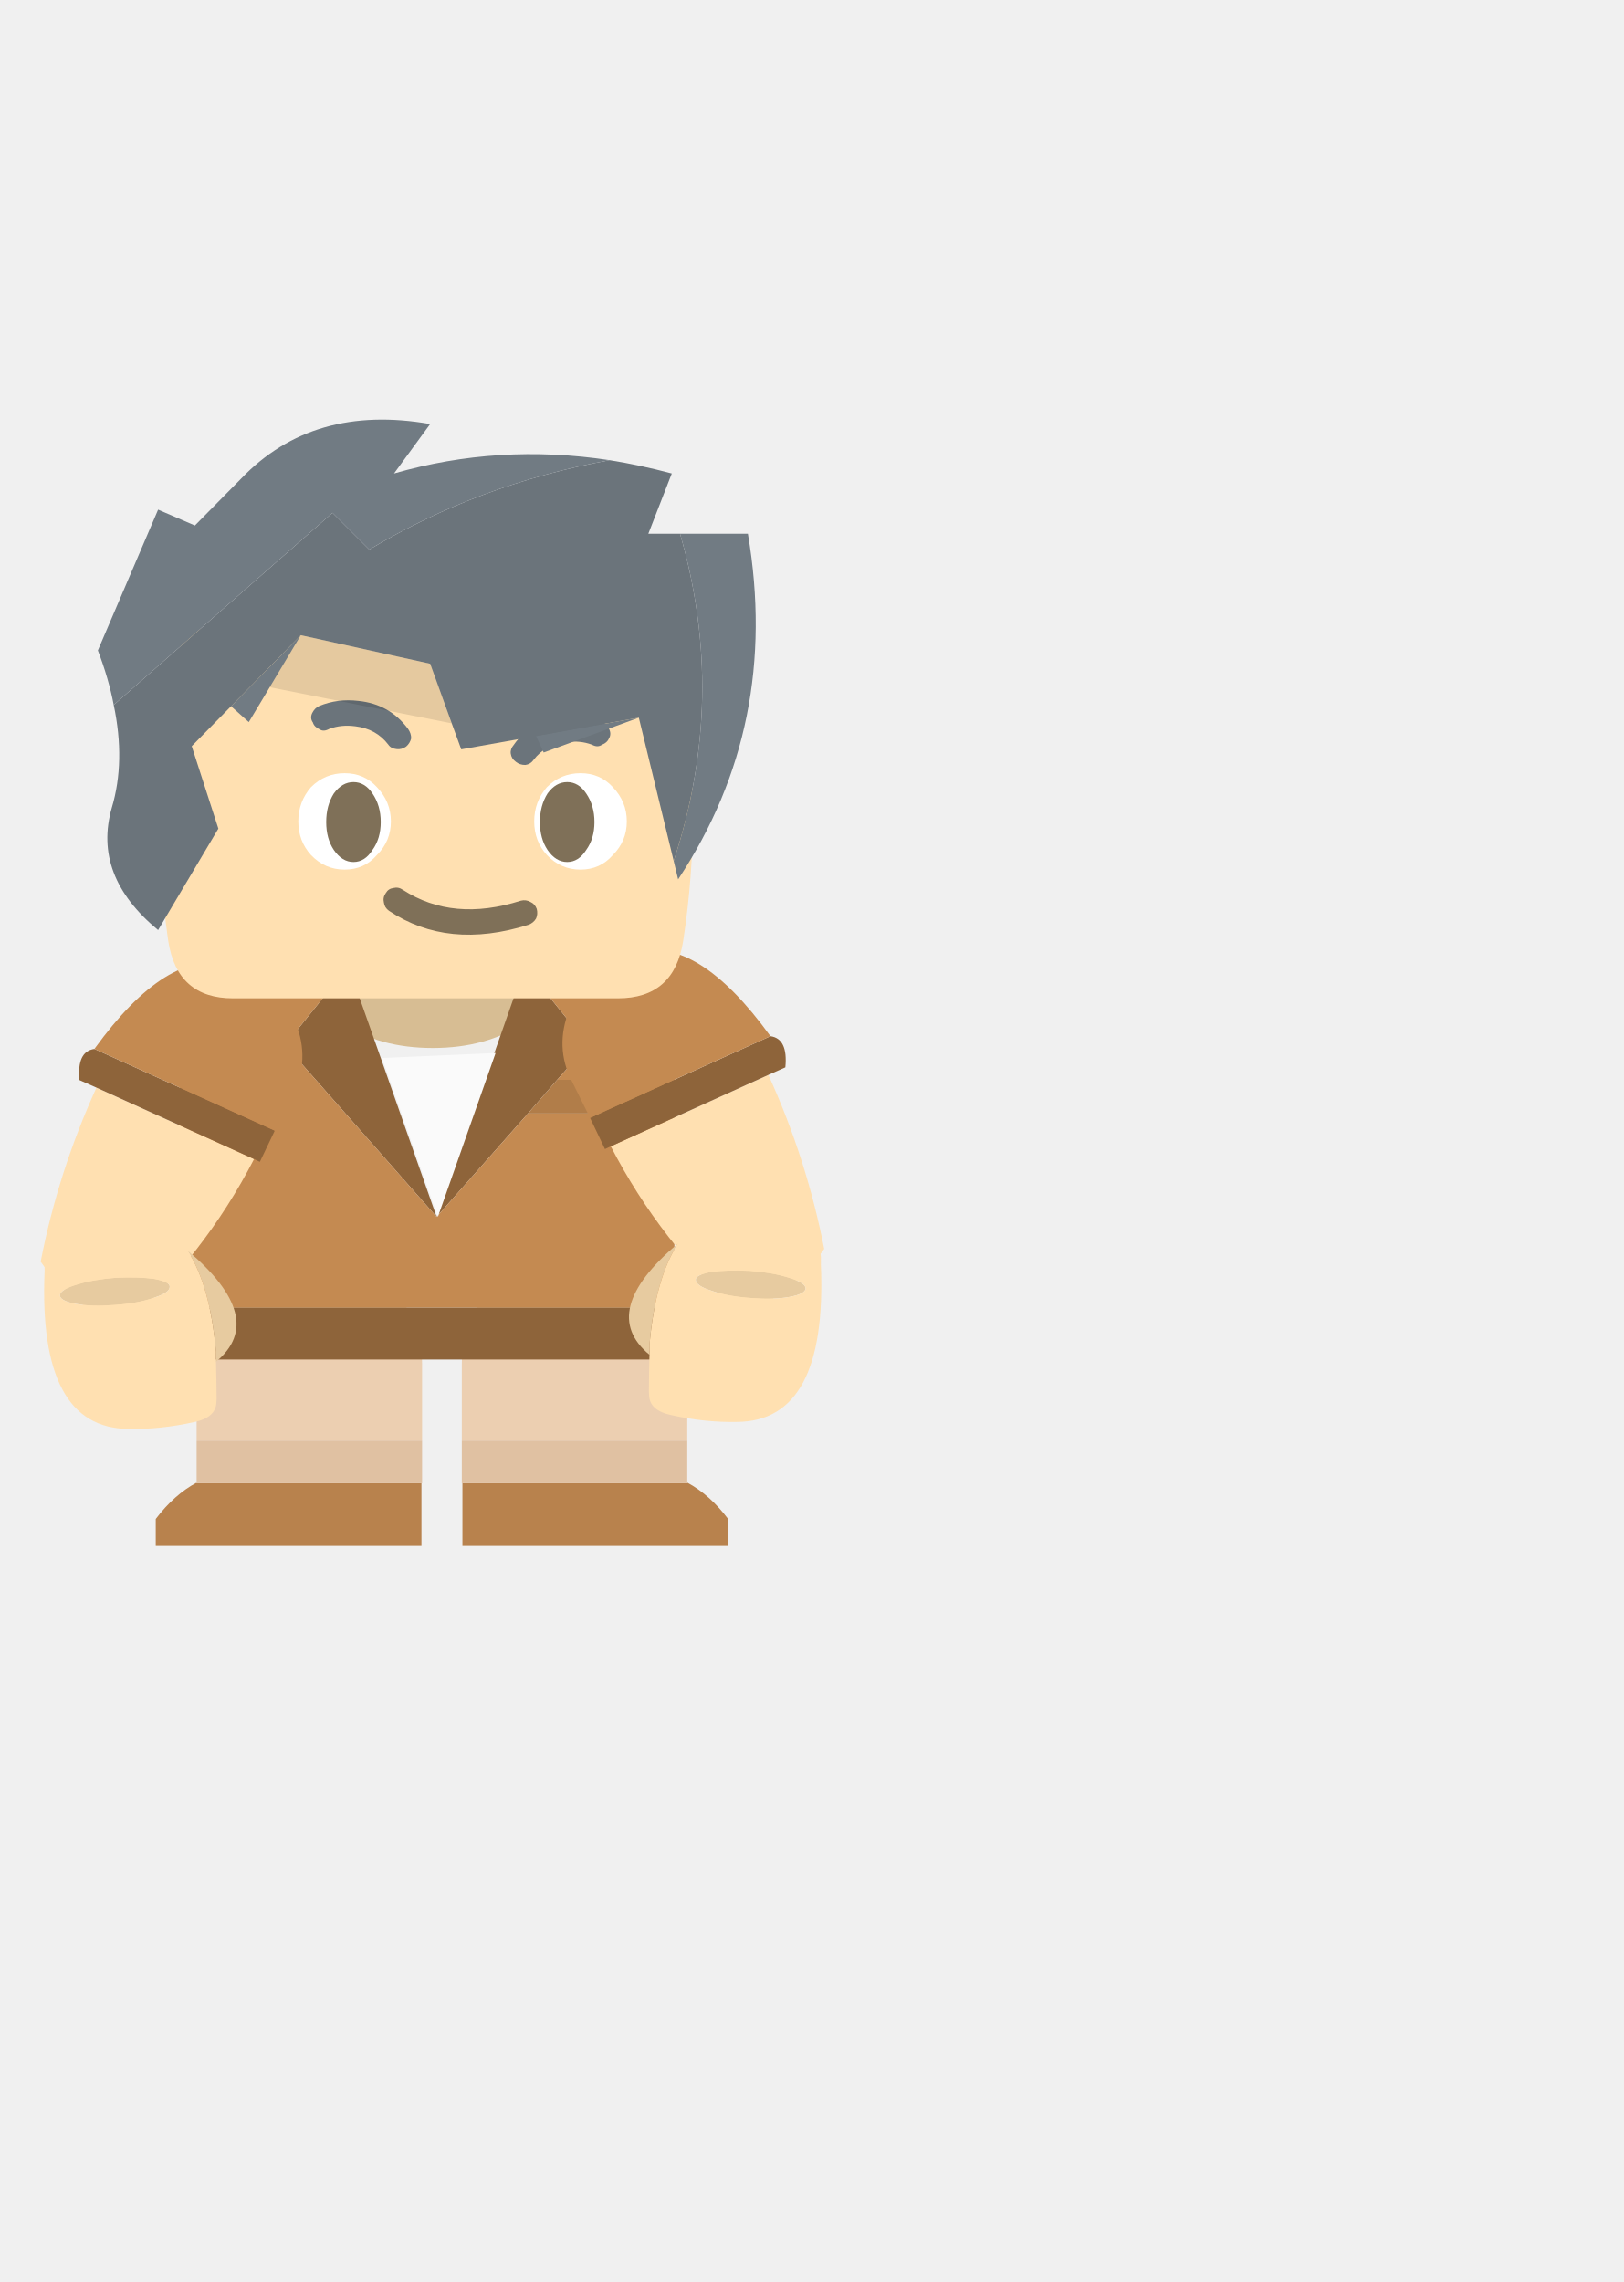
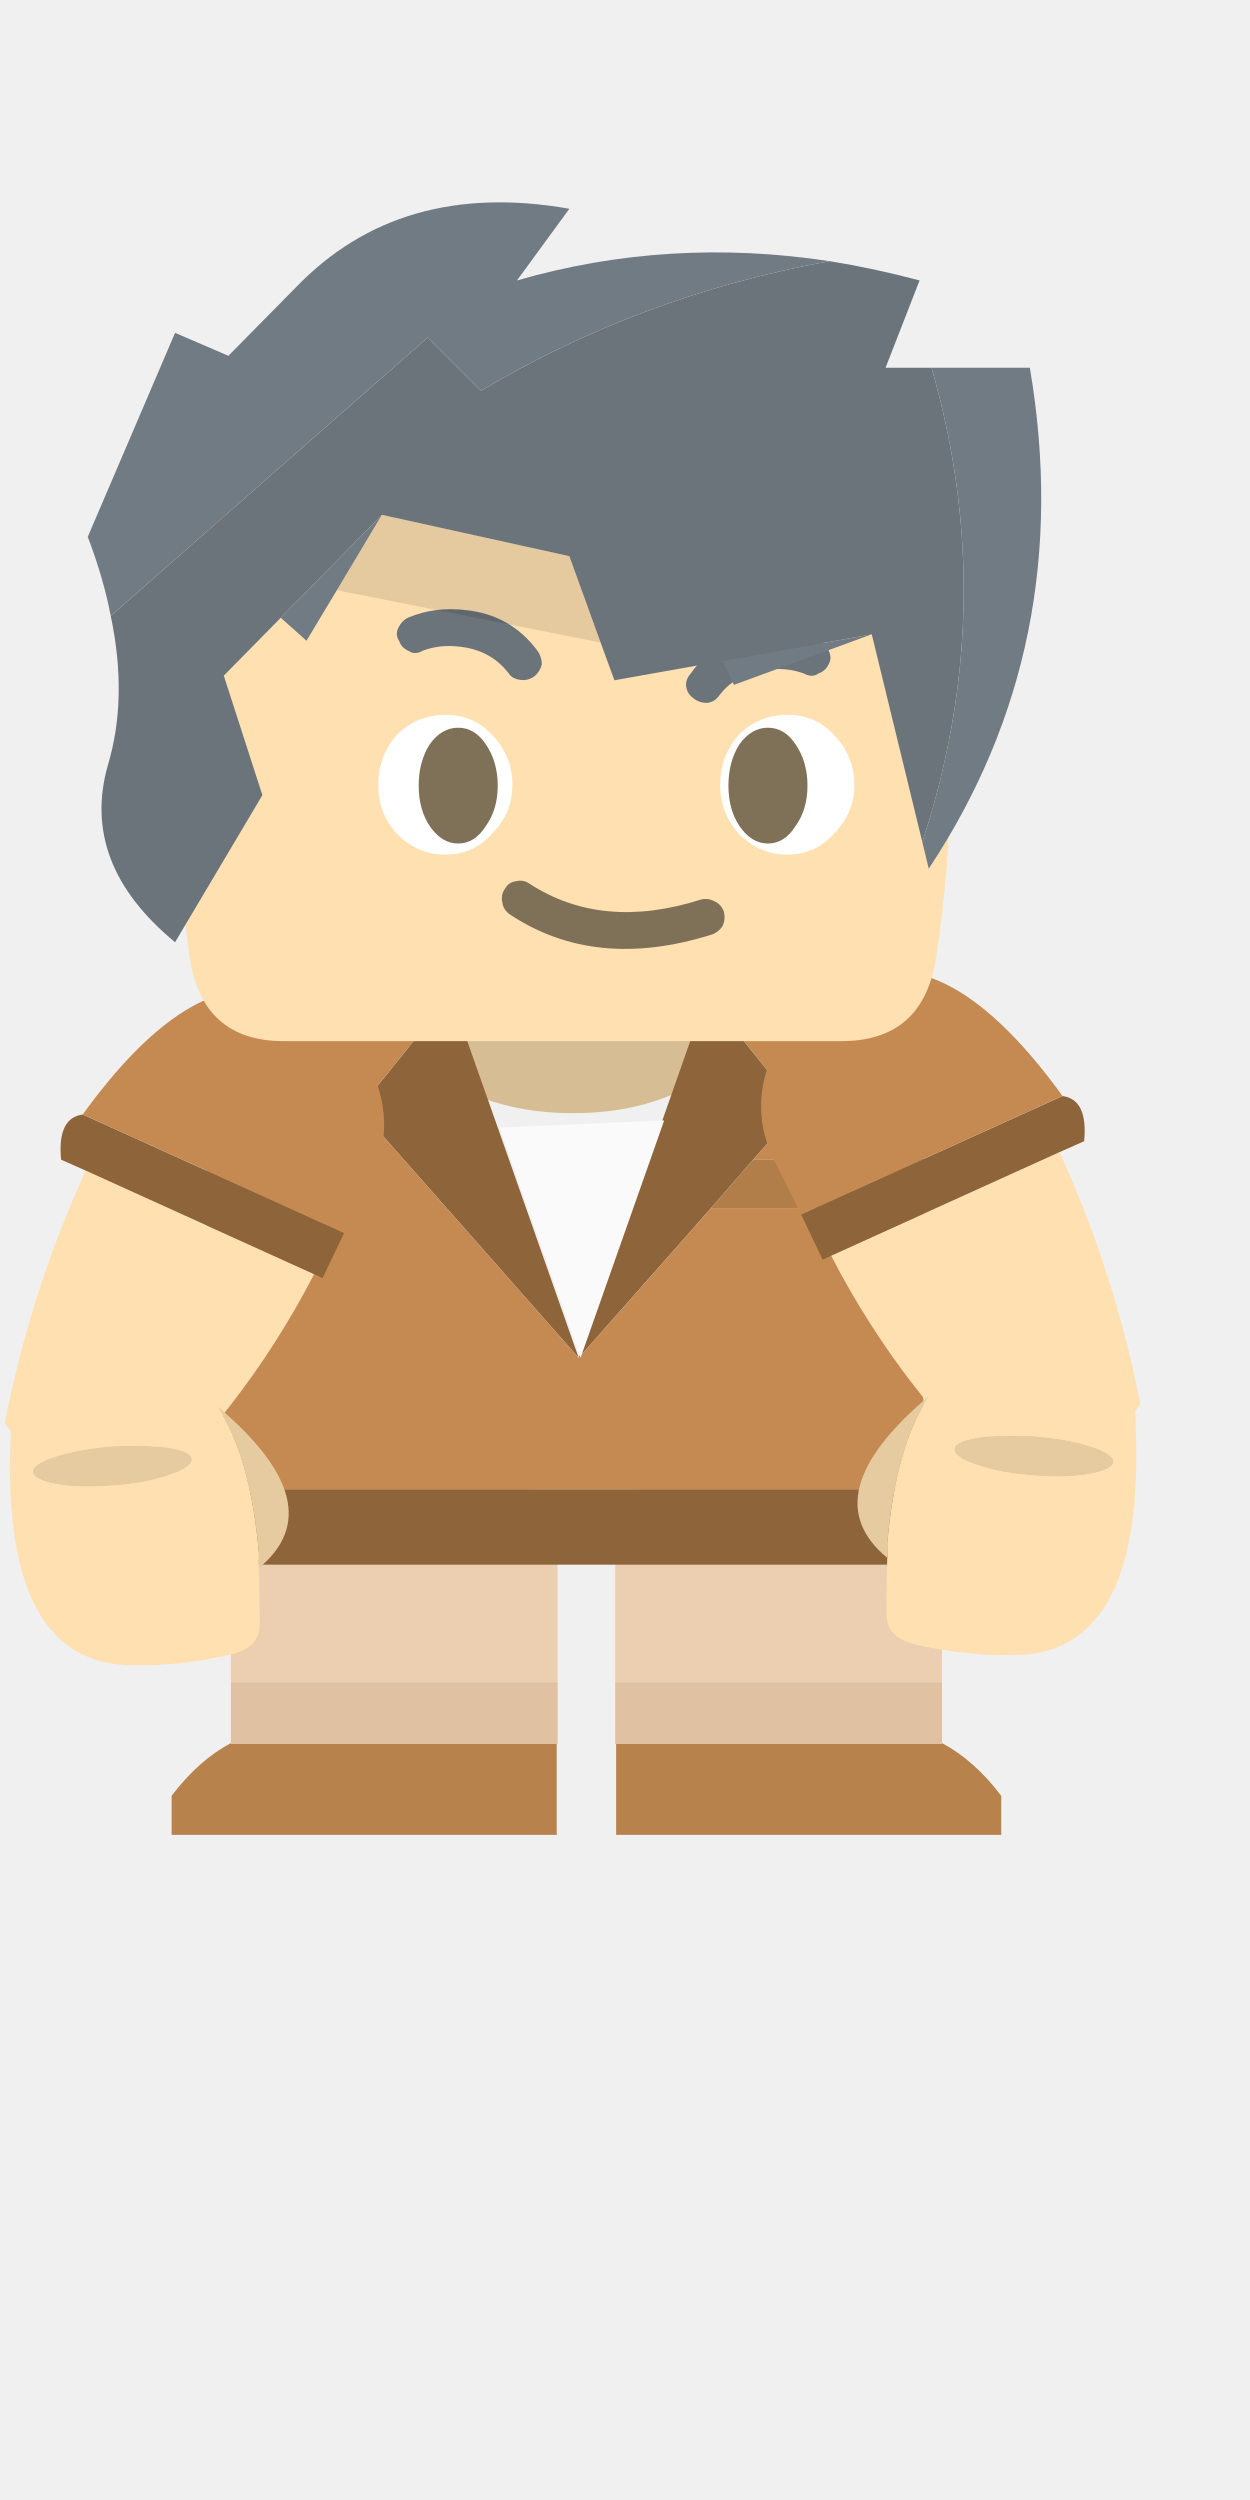
- <svg xmlns="http://www.w3.org/2000/svg" viewBox="6.481 13.9 128 128" width="68.239" height="95.926">
-   <g id="legLeft_FL" transform="matrix(1, 0, 0, 1, 30.75, 93.85)" style="visibility: hidden;">
+ <svg xmlns="http://www.w3.org/2000/svg" viewBox="0 0 68 100" width="64px" height="128px" preserveAspectRatio="xMinYMin">
+   <g id="legLeft_FL" transform="matrix(1, 0, 0, 1, 21.32669, 83.83773)" style="visibility: hidden;">
    <path fill="#B8824D" stroke="none" d="M 8.964 15.976 L 8.964 11.03 L -8.763 11.03 L -8.763 10.981 C -9.938 11.607 -11.012 12.563 -11.986 13.849 L -11.986 15.976 L 8.964 15.976 Z">
      </path>
    <path fill="#2A7DB4" stroke="none" d="M 8.964 11.03 L 9.014 11.03 L 9.014 7.667 L -8.763 7.667 L -8.763 10.981 L -8.763 11.03 L 8.964 11.03 Z">
      </path>
    <path stroke="none" d="M 6.446 -4.501 C 4.7 -6.183 2.602 -7.024 0.151 -7.024 L 0.101 -7.024 C -2.35 -7.024 -4.432 -6.183 -6.144 -4.501 C -7.89 -2.786 -8.763 -0.725 -8.763 1.682 L -8.763 7.667 L 9.014 7.667 L 9.014 1.682 C 9.014 -0.725 8.158 -2.786 6.446 -4.501 Z" fill="#3498DB">
      </path>
  </g>
-   <g id="g-4" transform="matrix(1, 0, 0, 1, 30.74601, 93.854)">
+   <g id="g-4" transform="matrix(1, 0, 0, 1, 21.32269, 83.84174)">
    <path fill="#B8824D" stroke="none" d="M 8.964 15.976 L 8.964 11.03 L -8.763 11.03 L -8.763 10.981 C -9.938 11.607 -11.012 12.563 -11.986 13.849 L -11.986 15.976 L 8.964 15.976 Z">
      </path>
    <path stroke="none" d="M 8.964 11.03 L 9.014 11.03 L 9.014 7.667 L -8.763 7.667 L -8.763 10.981 L -8.763 11.03 L 8.964 11.03 Z" style="fill: rgb(224, 193, 162);">
      </path>
    <path stroke="none" d="M 6.446 -4.501 C 4.7 -6.183 2.602 -7.024 0.151 -7.024 L 0.101 -7.024 C -2.35 -7.024 -4.432 -6.183 -6.144 -4.501 C -7.89 -2.786 -8.763 -0.725 -8.763 1.682 L -8.763 7.667 L 9.014 7.667 L 9.014 1.682 C 9.014 -0.725 8.158 -2.786 6.446 -4.501 Z" style="fill: rgb(236, 207, 177);">
      </path>
  </g>
-   <g id="legRight_FL" transform="matrix(-1, 0, 0, 1, 51.9, 93.85)" style="visibility: hidden;">
+   <g id="legRight_FL" transform="matrix(-1, 0, 0, 1, 42.47669, 83.83773)" style="visibility: hidden;">
    <path fill="#B8824D" stroke="none" d="M 8.964 15.976 L 8.964 11.03 L -8.763 11.03 L -8.763 10.981 C -9.938 11.607 -11.012 12.563 -11.986 13.849 L -11.986 15.976 L 8.964 15.976 Z">
      </path>
    <path fill="#2A7DB4" stroke="none" d="M 8.964 11.03 L 9.014 11.03 L 9.014 7.667 L -8.763 7.667 L -8.763 10.981 L -8.763 11.03 L 8.964 11.03 Z">
      </path>
    <path fill="#3498DB" stroke="none" d="M 6.446 -4.501 C 4.7 -6.183 2.602 -7.024 0.151 -7.024 L 0.101 -7.024 C -2.35 -7.024 -4.432 -6.183 -6.144 -4.501 C -7.89 -2.786 -8.763 -0.725 -8.763 1.682 L -8.763 7.667 L 9.014 7.667 L 9.014 1.682 C 9.014 -0.725 8.158 -2.786 6.446 -4.501 Z">
      </path>
  </g>
-   <g id="g-5" transform="matrix(-1, 0, 0, 1, 51.90401, 93.854)">
+   <g id="g-5" transform="matrix(-1, 0, 0, 1, 42.4807, 83.84174)">
    <path fill="#B8824D" stroke="none" d="M 8.964 15.976 L 8.964 11.03 L -8.763 11.03 L -8.763 10.981 C -9.938 11.607 -11.012 12.563 -11.986 13.849 L -11.986 15.976 L 8.964 15.976 Z">
      </path>
    <path stroke="none" d="M 8.964 11.03 L 9.014 11.03 L 9.014 7.667 L -8.763 7.667 L -8.763 10.981 L -8.763 11.03 L 8.964 11.03 Z" style="fill: rgb(224, 193, 162);">
      </path>
    <path stroke="none" d="M 6.446 -4.501 C 4.7 -6.183 2.602 -7.024 0.151 -7.024 L 0.101 -7.024 C -2.35 -7.024 -4.432 -6.183 -6.144 -4.501 C -7.89 -2.786 -8.763 -0.725 -8.763 1.682 L -8.763 7.667 L 9.014 7.667 L 9.014 1.682 C 9.014 -0.725 8.158 -2.786 6.446 -4.501 Z" style="fill: rgb(236, 207, 177);">
      </path>
  </g>
-   <g id="body_FL" transform="matrix(1, 0, 0, 1, 41.35, 85.15)" style="visibility: hidden;">
+   <g id="body_FL" transform="matrix(1, 0, 0, 1, 31.92669, 75.13773)" style="visibility: hidden;">
    <g transform="matrix( 1.012985, 0, 0, 1.008133, 0.5,0.5) ">
      <g id="" transform="matrix(1, 0, 0, 1, 0, 0)">
        <path fill="#B8824D" stroke="none" d=" M 19.25 9.4 L 19.25 5.35 -19.25 5.35 -19.25 9.4 19.25 9.4 Z" />
        <path fill="#2ECC71" stroke="none" d=" M 19.25 -21.35 L -19.25 -21.35 -19.25 5.35 19.25 5.35 19.25 -21.35 Z" />
      </g>
    </g>
  </g>
-   <g id="g-1" transform="matrix(1, 0, 0, 1, 39.65519, 85.13)">
+   <g id="g-1" transform="matrix(1, 0, 0, 1, 30.23188, 75.11773)">
    <path fill="#D7BD93" stroke="none" d="M -6.205 -16.512 C -4.239 -15.212 -1.855 -14.562 0.945 -14.562 C 3.745 -14.562 6.128 -15.212 8.095 -16.512 C 9.261 -17.279 10.078 -18.145 10.545 -19.112 L -8.655 -19.112 C -8.189 -18.145 -7.372 -17.279 -6.205 -16.512 Z">
      </path>
    <path fill="#8E643A" stroke="none" d="M 8.2 -21 L 5.9 -14.45 L 1.25 -1.25 L 8.45 -9.4 L 10.75 -12.05 L 13.2 -14.8 L 8.2 -21 M -3.25 -14.05 L -5.7 -21 L -10.7 -14.8 L 1.25 -1.25 L -3.25 -14.05 M -19 5.9 L -19 10 L 20 10 L 20 5.9 L -19 5.9 Z" id="svg-3">
      </path>
    <path fill="#C48A51" stroke="none" d="M 8.45 -9.4 L 1.25 -1.25 L -10.7 -14.8 L -5.7 -21 L -19 -21 L -19 5.9 L 20 5.9 L 20 -21 L 8.2 -21 L 13.2 -14.8 L 10.75 -12.05 L 16.2 -12.05 L 16.2 -9.4 L 8.45 -9.4 Z" id="svg-3">
      </path>
    <path fill="#B17D49" stroke="none" d="M 16.2 -12.05 L 10.75 -12.05 L 8.45 -9.4 L 16.2 -9.4 L 16.2 -12.05 Z" id="svg-3">
      </path>
    <path fill="#FAFAFA" stroke="none" d="M 1.35 -1.25 L 5.9 -14.167 L -3.054 -13.775 L 1.35 -1.25 Z" id="svg-3">
      </path>
    <path fill="#E05848" stroke="none" d="M 10.423 -1.852 C 10.334 -1.424 10.264 -0.971 10.214 -0.494 C 9.871 -0.348 9.558 -0.14 9.274 0.132 C 9.007 0.411 8.798 0.713 8.647 1.037 C 8.185 1.104 7.744 1.185 7.325 1.281 C 6.257 1.513 5.723 1.792 5.723 2.116 C 5.723 2.465 6.257 2.755 7.325 2.987 C 7.745 3.074 8.198 3.144 8.682 3.196 C 8.811 3.522 9.008 3.812 9.274 4.066 C 9.557 4.349 9.859 4.558 10.179 4.692 C 10.251 5.178 10.333 5.619 10.423 6.015 C 10.655 7.129 10.945 7.686 11.293 7.686 C 11.618 7.686 11.896 7.129 12.128 6.015 C 12.229 5.61 12.311 5.158 12.372 4.658 C 12.676 4.527 12.955 4.329 13.207 4.066 C 13.482 3.814 13.691 3.524 13.834 3.196 C 14.329 3.149 14.782 3.08 15.192 2.987 C 16.305 2.755 16.862 2.465 16.862 2.116 C 16.862 1.792 16.305 1.513 15.192 1.281 C 14.782 1.179 14.33 1.097 13.834 1.037 C 13.692 0.709 13.483 0.408 13.207 0.132 C 12.954 -0.121 12.676 -0.318 12.372 -0.459 C 12.309 -0.951 12.228 -1.416 12.128 -1.852 C 11.896 -2.919 11.618 -3.453 11.293 -3.453 C 10.945 -3.453 10.655 -2.919 10.423 -1.852 Z" id="svg-3" transform="matrix(0.96593, 0.258803, -0.258803, 0.96593, 0.932491, -2.850423)" style="visibility: hidden;">
      </path>
    <path fill="#E05848" stroke="none" d="M -11.297 -11.505 C -11.697 -11.472 -12.064 -11.355 -12.397 -11.155 C -12.731 -10.955 -12.997 -10.705 -13.197 -10.405 C -13.697 -10.505 -14.147 -10.555 -14.547 -10.555 C -15.647 -10.589 -16.247 -10.455 -16.347 -10.155 C -16.414 -9.822 -15.964 -9.405 -14.997 -8.905 C -14.631 -8.739 -14.214 -8.555 -13.747 -8.355 C -13.714 -8.022 -13.614 -7.689 -13.447 -7.355 C -13.247 -7.022 -12.981 -6.739 -12.647 -6.505 C -12.747 -6.039 -12.797 -5.605 -12.797 -5.205 C -12.864 -4.039 -12.731 -3.422 -12.397 -3.355 C -12.064 -3.255 -11.647 -3.722 -11.147 -4.755 C -10.981 -5.122 -10.797 -5.522 -10.597 -5.955 C -10.264 -6.055 -9.947 -6.189 -9.647 -6.355 C -9.314 -6.555 -9.031 -6.772 -8.797 -7.005 C -8.297 -6.972 -7.831 -6.922 -7.397 -6.855 C -6.264 -6.822 -5.664 -6.972 -5.597 -7.305 C -5.497 -7.605 -5.947 -8.005 -6.947 -8.505 C -7.347 -8.739 -7.781 -8.955 -8.247 -9.155 C -8.281 -9.489 -8.397 -9.822 -8.597 -10.155 C -8.764 -10.489 -8.981 -10.739 -9.247 -10.905 C -9.181 -11.439 -9.131 -11.922 -9.097 -12.355 C -9.064 -13.455 -9.214 -14.055 -9.547 -14.155 C -9.881 -14.222 -10.281 -13.772 -10.747 -12.805 C -10.947 -12.439 -11.131 -12.005 -11.297 -11.505 Z" id="svg-3" transform="matrix(0.829624, -0.558322, 0.558322, 0.829624, 3.017481, -7.614991)" style="visibility: hidden;">
      </path>
    <path fill="#B17D49" stroke="none" d="M -0.6 3.3 C -0.567 3.2 -0.567 3.1 -0.6 3 L -2.3 -0.7 C -2.3 -0.733 -2.317 -0.767 -2.35 -0.8 L -5.05 -3.9 C -5.083 -3.967 -5.167 -4 -5.3 -4 C -5.4 -4.033 -5.5 -4.017 -5.6 -3.95 L -6.25 -3.5 C -6.317 -3.467 -6.367 -3.4 -6.4 -3.3 C -6.4 -3.2 -6.383 -3.1 -6.35 -3 L -4.55 0.85 C -4.517 0.883 -4.5 0.917 -4.5 0.95 L -1.9 3.9 C -1.833 3.967 -1.733 4 -1.6 4 C -1.5 4.033 -1.4 4.017 -1.3 3.95 L -0.75 3.55 C -0.683 3.483 -0.633 3.4 -0.6 3.3 Z" id="svg-3" style="visibility: hidden;">
      </path>
  </g>
-   <g id="armLeft_FL_FL" transform="matrix(0.9659271, 0.2588043, -0.233551, 0.8716888, 23.55, 70.35)" style="visibility: hidden;">
+   <g id="armLeft_FL_FL" transform="matrix(0.965927, 0.258804, -0.233551, 0.871689, 14.12669, 60.33773)" style="visibility: hidden;">
    <path fill="#FFE0B1" stroke="none" d="M -8.975 22.235 C -6.913 24.183 -4.387 25.441 -1.397 26.008 C 1.768 20.714 3.962 14.963 5.184 8.753 L -8.277 6.288 C -9.077 11.604 -9.309 16.92 -8.975 22.235 Z" transform="matrix(1, 0, 0, 1, -0.000001, 0)">
      </path>
    <path fill="#25A85C" stroke="none" d="M 5.682 8.854 L 6.181 5.886 L -9.224 3.069 C -10.088 3.471 -10.254 4.461 -9.723 6.037 L -8.277 6.288 L 5.184 8.753 L 5.682 8.854 Z">
      </path>
    <path fill="#2ECC71" stroke="none" d="M 0.547 -6.892 L 0.497 -6.892 C 0.11 -6.965 -0.272 -7.015 -0.649 -7.042 C -4.021 -7.101 -6.88 -3.731 -9.224 3.069 L 6.181 5.886 L 6.829 2.314 C 7.228 0.168 6.812 -1.827 5.582 -3.672 C 4.353 -5.449 2.674 -6.523 0.547 -6.892 Z">
      </path>
  </g>
-   <g id="g-2" transform="matrix(0.965927, 0.258804, -0.233551, 0.871688, 23.54881, 70.35363)">
+   <g id="g-2" transform="matrix(0.965927, 0.258804, -0.233551, 0.871688, 14.12549, 60.34136)">
    <path fill="#FFE0B1" stroke="none" d="M -8.975 22.235 C -6.913 24.183 -4.387 25.441 -1.397 26.008 C 1.768 20.714 3.962 14.963 5.184 8.753 L -8.277 6.288 C -9.077 11.604 -9.309 16.92 -8.975 22.235 Z" transform="matrix(1, 0, 0, 1, -0.000001, 0)">
      </path>
    <path stroke="none" d="M 5.682 8.854 L 6.181 5.886 L -9.224 3.069 C -10.088 3.471 -10.254 4.461 -9.723 6.037 L -8.277 6.288 L 5.184 8.753 L 5.682 8.854 Z" style="fill: rgb(142, 100, 58);">
      </path>
    <path stroke="none" d="M 0.547 -6.892 L 0.497 -6.892 C 0.11 -6.965 -0.272 -7.015 -0.649 -7.042 C -4.021 -7.101 -6.88 -3.731 -9.224 3.069 L 6.181 5.886 L 6.829 2.314 C 7.228 0.168 6.812 -1.827 5.582 -3.672 C 4.353 -5.449 2.674 -6.523 0.547 -6.892 Z" style="fill: rgb(196, 138, 81);">
      </path>
  </g>
-   <g id="handLeft_FL_FL" transform="matrix(0.9659271, 0.2588043, -0.2588043, 0.9659271, 18.3, 95.05)">
+   <g id="handLeft_FL_FL" transform="matrix(0.965927, 0.258804, -0.258804, 0.965927, 8.876686, 85.03773)">
    <g transform="matrix( 1, 0, 0, 1, 0,0) ">
      <g id="" transform="matrix(1, 0, 0, 1, 0, 0)">
        <path fill="#E7CBA0" stroke="none" d=" M 0.65 -9 Q 3.1 -6.8 4.9 -1.85 L 5.1 -1.05 5.1 -1.1 Q 8.2 -5.45 0.65 -9 M -6.75 -2.65 Q -5.5 -2.75 -3.8 -3.35 -2.05 -3.95 -0.95 -4.7 0.15 -5.4 0.05 -5.85 0 -6.25 -1.3 -6.15 -2.5 -6 -4.25 -5.45 -5.95 -4.85 -7.05 -4.15 -8.2 -3.45 -8.15 -3 -8.05 -2.55 -6.75 -2.65 Z" />
        <path fill="#FFE0B1" stroke="none" d=" M 4.9 -1.85 Q 3.1 -6.8 0.65 -9 L -9 -6.45 Q -10.2 -6.15 -9.95 -5.05 L -9.8 -4.5 Q -7.1 7.6 -0.2 5.8 2.25 5.2 4.65 3.95 6.25 3.15 5.95 1.95 L 5.9 1.7 Q 5.5 0.25 5.1 -1.1 L 5.1 -1.05 4.9 -1.85 M -3.8 -3.35 Q -5.5 -2.75 -6.75 -2.65 -8.05 -2.55 -8.15 -3 -8.2 -3.45 -7.05 -4.15 -5.95 -4.85 -4.25 -5.45 -2.5 -6 -1.3 -6.15 0 -6.25 0.05 -5.85 0.15 -5.4 -0.95 -4.7 -2.05 -3.95 -3.8 -3.35 Z" />
      </g>
    </g>
  </g>
-   <g id="armRight_FL_FL_FL" transform="matrix(-0.9659271, 0.2588043, 0.233551, 0.8716888, 57.6, 69.35)" style="visibility: hidden;">
+   <g id="armRight_FL_FL_FL" transform="matrix(-0.965927, 0.258804, 0.233551, 0.871689, 48.17669, 59.33773)" style="visibility: hidden;">
    <g transform="matrix( 0.9970703, 0, 0, 1.006104, -0.4,-0.05) ">
      <g id="" transform="matrix(1, 0, 0, 1, 0, 0)">
        <path fill="#FFE0B1" stroke="none" d=" M -8.6 22.15 Q -5.497 25.055 -1 25.9 3.762 18.007 5.6 8.75 L -7.9 6.3 Q -9.103 14.225 -8.6 22.15 Z" />
        <path fill="#25A85C" stroke="none" d=" M 6.1 8.85 L 6.6 5.9 -8.85 3.1 Q -10.15 3.7 -9.35 6.05 L -7.9 6.3 5.6 8.75 6.1 8.85 Z" />
        <path fill="#2ECC71" stroke="none" d=" M 0.95 -6.8 L 0.9 -6.8 Q 0.318 -6.909 -0.25 -6.95 -5.323 -7.037 -8.85 3.1 L 6.6 5.9 7.25 2.35 Q 7.85 -0.85 6 -3.6 4.15 -6.25 0.95 -6.8 Z" />
      </g>
    </g>
  </g>
-   <g id="g-3" transform="matrix(-0.965927, 0.258804, 0.233551, 0.871688, 57.59922, 69.34804)">
+   <g id="g-3" transform="matrix(-0.965927, 0.258804, 0.233551, 0.871688, 48.17591, 59.33577)">
    <path fill="#FFE0B1" stroke="none" d="M -8.975 22.235 C -6.913 24.183 -4.387 25.441 -1.397 26.008 C 1.768 20.714 3.962 14.963 5.184 8.753 L -8.277 6.288 C -9.077 11.604 -9.309 16.92 -8.975 22.235 Z" id="svg-4">
      </path>
    <path stroke="none" d="M 5.682 8.854 L 6.181 5.886 L -9.224 3.069 C -10.088 3.471 -10.254 4.461 -9.723 6.037 L -8.277 6.288 L 5.184 8.753 L 5.682 8.854 Z" id="svg-4" style="fill: rgb(142, 100, 58);">
      </path>
    <path stroke="none" d="M 0.547 -6.892 L 0.497 -6.892 C 0.11 -6.965 -0.272 -7.015 -0.649 -7.042 C -4.021 -7.101 -6.88 -3.731 -9.224 3.069 L 6.181 5.886 L 6.829 2.314 C 7.228 0.168 6.812 -1.827 5.582 -3.672 C 4.353 -5.449 2.674 -6.523 0.547 -6.892 Z" id="svg-4" style="fill: rgb(196, 138, 81);">
      </path>
  </g>
-   <g id="handRight_FL_FL_FL" transform="matrix(-0.9659271, 0.2588043, 0.2588043, 0.9659271, 62.9, 94.5)">
+   <g id="handRight_FL_FL_FL" transform="matrix(-0.965927, 0.258804, 0.258804, 0.965927, 53.47669, 84.48773)">
    <g transform="matrix( 1, 0, 0, 1, 0,0) ">
      <g id="" transform="matrix(1, 0, 0, 1, 0, 0)">
        <path fill="#E7CBA0" stroke="none" d=" M 0.65 -9 Q 3.1 -6.8 4.9 -1.85 L 5.1 -1.05 5.1 -1.1 Q 8.2 -5.45 0.65 -9 M -6.75 -2.65 Q -5.5 -2.75 -3.8 -3.35 -2.05 -3.95 -0.95 -4.7 0.15 -5.4 0.05 -5.85 0 -6.25 -1.3 -6.15 -2.5 -6 -4.25 -5.45 -5.95 -4.85 -7.05 -4.15 -8.2 -3.45 -8.15 -3 -8.05 -2.55 -6.75 -2.65 Z" />
        <path fill="#FFE0B1" stroke="none" d=" M 4.9 -1.85 Q 3.1 -6.8 0.65 -9 L -9 -6.45 Q -10.2 -6.15 -9.95 -5.05 L -9.8 -4.5 Q -7.1 7.6 -0.2 5.8 2.25 5.2 4.65 3.95 6.25 3.15 5.95 1.95 L 5.9 1.7 Q 5.5 0.25 5.1 -1.1 L 5.1 -1.05 4.9 -1.85 M -3.8 -3.35 Q -5.5 -2.75 -6.75 -2.65 -8.05 -2.55 -8.15 -3 -8.2 -3.45 -7.05 -4.15 -5.95 -4.85 -4.25 -5.45 -2.5 -6 -1.3 -6.15 0 -6.25 0.05 -5.85 0.15 -5.4 -0.95 -4.7 -2.05 -3.95 -3.8 -3.35 Z" />
      </g>
    </g>
  </g>
-   <g id="head_FL" transform="matrix(1, 0, 0, 1, 41.25, 66.15)">
+   <g id="head_FL" transform="matrix(1, 0, 0, 1, 31.82669, 56.13773)">
    <g id="">
      <path fill="#D7BD93" stroke="none" d="M -7.8 2.861 C -5.834 4.161 -3.45 4.811 -0.65 4.811 C 2.15 4.811 4.533 4.161 6.5 2.861 C 7.666 2.094 8.483 1.228 8.95 0.261 L -10.25 0.261 C -9.784 1.228 -8.967 2.094 -7.8 2.861 Z" style="visibility: hidden;">
        </path>
      <path fill="#FFE0B1" stroke="none" d="M 19.1 -4.05 C 20.133 -10.783 20.117 -17.667 19.05 -24.7 C 18.617 -27.667 16.917 -29.15 13.95 -29.15 L -16.4 -29.15 C -19.333 -29.15 -21.033 -27.633 -21.5 -24.6 C -22.5 -17.733 -22.5 -10.867 -21.5 -4 C -21.033 -1 -19.333 0.5 -16.4 0.5 L -9.85 0.5 L 9.35 0.5 L 13.95 0.5 C 16.917 0.5 18.633 -1.017 19.1 -4.05 Z">
        </path>
    </g>
    <g id="" style="visibility: hidden;">
      <path fill="#FFFFFF" stroke="none" d=" M -5.1 -16.1 Q -6.1 -17.2 -7.65 -17.2 -9.2 -17.2 -10.3 -16.1 -11.3 -14.95 -11.3 -13.4 -11.3 -11.85 -10.3 -10.75 -9.2 -9.6 -7.65 -9.6 -6.1 -9.6 -5.1 -10.75 -4 -11.85 -4 -13.4 -4 -14.95 -5.1 -16.1 M 3.05 -5.65 L 3.05 -8.65 -3.8 -8.65 Q -4.1 -8.65 -4.35 -8.45 -4.65 -8.3 -4.75 -7.95 -4.85 -7.7 -4.75 -7.35 -4.65 -6.85 -4.4 -6.4 -4.2 -6 -3.95 -5.65 L 3.05 -5.65 M 13.5 -16.1 Q 12.5 -17.2 10.95 -17.2 9.4 -17.2 8.3 -16.1 7.3 -14.95 7.3 -13.4 7.3 -11.85 8.3 -10.75 9.4 -9.6 10.95 -9.6 12.5 -9.6 13.5 -10.75 14.6 -11.85 14.6 -13.4 14.6 -14.95 13.5 -16.1 Z">
        </path>
      <path stroke="none" d=" M -4.65 -21.3 Q -4.3 -21.15 -3.9 -21.3 -3.55 -21.5 -3.35 -21.85 -3.2 -22.25 -3.35 -22.6 -3.55 -23 -3.9 -23.15 -6.1 -24.1 -8.4 -23.1 -9.95 -22.45 -10.9 -21.2 -11.15 -20.9 -11.1 -20.45 -11.05 -20.05 -10.7 -19.8 -10.4 -19.55 -9.95 -19.6 -9.55 -19.65 -9.3 -20 -8.65 -20.85 -7.6 -21.25 -6.1 -21.9 -4.65 -21.3 M 11.2 -19.75 Q 12.25 -19.35 12.9 -18.5 13.15 -18.15 13.6 -18.1 14 -18.05 14.3 -18.3 14.65 -18.55 14.7 -18.95 14.75 -19.4 14.5 -19.7 13.55 -20.95 12 -21.6 9.7 -22.6 7.55 -21.65 7.15 -21.5 7 -21.1 6.8 -20.75 7 -20.35 7.15 -20 7.55 -19.8 7.9 -19.65 8.3 -19.8 9.7 -20.4 11.2 -19.75 Z" style="fill: rgb(113, 123, 131);">
        </path>
      <path fill="#7F7058" stroke="none" d=" M 6.5 -6.4 Q 6.75 -6.85 6.9 -7.35 6.95 -7.7 6.85 -7.95 6.75 -8.3 6.5 -8.45 6.2 -8.65 5.9 -8.65 L 3.05 -8.65 3.05 -5.65 -3.95 -5.65 Q -3.65 -5.15 -3.2 -4.75 -1.4 -2.95 1.05 -2.95 3.5 -2.95 5.25 -4.7 L 5.3 -4.75 Q 6.05 -5.5 6.5 -6.4 Z">
        </path>
    </g>
    <g transform="matrix(1, 0, 0, 1, -0.75, 1.399999)" id="svg-2">
      <g id="svg-2" transform="matrix(1, 0, 0, 1, 0, 0)">
        <path fill="#FFFFFF" stroke="none" d=" M -3.2 -14.85 Q -3.2 -16.4 -4.3 -17.55 -5.3 -18.65 -6.85 -18.65 -8.4 -18.65 -9.5 -17.55 -10.5 -16.4 -10.5 -14.85 -10.5 -13.3 -9.5 -12.2 -8.4 -11.05 -6.85 -11.05 -5.3 -11.05 -4.3 -12.2 -3.2 -13.3 -3.2 -14.85 M 14.3 -17.55 Q 13.3 -18.65 11.75 -18.65 10.2 -18.65 9.1 -17.55 8.1 -16.4 8.1 -14.85 8.1 -13.3 9.1 -12.2 10.2 -11.05 11.75 -11.05 13.3 -11.05 14.3 -12.2 15.4 -13.3 15.4 -14.85 15.4 -16.4 14.3 -17.55 Z" id="svg-2">
          </path>
        <path stroke="none" d=" M -3.4 -20.9 Q -3.2 -20.6 -2.75 -20.55 -2.35 -20.5 -2 -20.75 -1.7 -21 -1.6 -21.4 -1.6 -21.8 -1.85 -22.15 -3.3 -24.1 -5.75 -24.35 -7.4 -24.55 -8.85 -23.95 -9.2 -23.8 -9.4 -23.4 -9.6 -23 -9.35 -22.65 -9.25 -22.3 -8.8 -22.1 -8.5 -21.9 -8.05 -22.15 -7.1 -22.5 -6 -22.35 -4.35 -22.15 -3.4 -20.9 M 13.45 -22.7 Q 12.05 -23.3 10.35 -23.1 7.85 -22.85 6.5 -20.9 6.2 -20.55 6.25 -20.2 6.3 -19.8 6.65 -19.55 6.95 -19.3 7.4 -19.3 7.8 -19.35 8.05 -19.7 8.95 -20.9 10.6 -21.1 11.7 -21.25 12.65 -20.9 13.1 -20.65 13.45 -20.9 13.85 -21.05 14 -21.4 14.2 -21.75 14 -22.15 13.8 -22.55 13.45 -22.7 Z" id="svg-2" style="fill: rgb(107, 116, 123);">
          </path>
        <path fill="#7F7058" stroke="none" d=" M 7.65 -6.7 Q 8.05 -6.85 8.25 -7.2 8.4 -7.55 8.3 -7.95 8.15 -8.35 7.8 -8.5 7.45 -8.7 7.05 -8.6 1.7 -6.9 -2.25 -9.45 -2.6 -9.7 -3 -9.6 -3.4 -9.55 -3.6 -9.2 -3.85 -8.85 -3.75 -8.45 -3.7 -8.05 -3.35 -7.8 1.3 -4.7 7.65 -6.7 Z" id="svg-2">
          </path>
      </g>
    </g>
    <g>
      <g id="" transform="matrix(1, 0, 0, 1, 0, 0)">
        <path fill="#7F7058" stroke="none" d=" M 11.45 -11.2 Q 12.1 -12.1 12.1 -13.4 12.1 -14.7 11.45 -15.65 10.85 -16.55 9.95 -16.55 9.05 -16.55 8.4 -15.65 7.8 -14.7 7.8 -13.4 7.8 -12.1 8.4 -11.2 9.05 -10.25 9.95 -10.25 10.85 -10.25 11.45 -11.2 Z" />
      </g>
    </g>
    <g transform="matrix( 1, 0, 0, 1, 0,0) ">
      <g id="" transform="matrix(1, 0, 0, 1, 0, 0)">
        <path fill="#7F7058" stroke="none" d=" M -5.4 -11.2 Q -4.75 -12.1 -4.75 -13.4 -4.75 -14.7 -5.4 -15.65 -6 -16.55 -6.9 -16.55 -7.8 -16.55 -8.45 -15.65 -9.05 -14.7 -9.05 -13.4 -9.05 -12.1 -8.45 -11.2 -7.8 -10.25 -6.9 -10.25 -6 -10.25 -5.4 -11.2 Z" />
      </g>
    </g>
  </g>
-   <g id="svg-1" transform="matrix(1, 0, 0, 1, 40.397, 67.11848)">
+   <g id="svg-1" transform="matrix(1, 0, 0, 1, 30.97369, 57.10621)">
    <path fill="#717B83" stroke="none" d=" M -12.65 -25 L -10.2 -29.1 -15.7 -23.5 -14.3 -22.25 -12.65 -25 M 16.45 -22.6 L 16.45 -22.6 8.35 -21.15 8.95 -19.85 16.45 -22.6 M 19.2 -11.3 L 19.55 -9.85 Q 27.615 -22.025 25.05 -37.1 L 19.7 -37.1 Q 23.437 -24.188 19.2 -11.3 M -7.7 -38.75 L -4.8 -35.85 Q 3.846 -41.02 14.15 -42.9 5.385 -44.228 -2.85 -41.85 L 0 -45.75 Q -9.221 -47.37 -14.9 -41.45 L -18.55 -37.75 -21.45 -39 -26.2 -27.9 Q -25.343 -25.663 -24.95 -23.6 L -7.7 -38.75 Z" id="svg-1" />
    <path fill="#000000" fill-opacity="0.102" stroke="none" d=" M 1.7 -22.15 L 0 -26.85 -10.2 -29.1 -12.65 -25 1.7 -22.15 Z" id="svg-1" />
    <path fill="#6B747B" stroke="none" d=" M 19.7 -37.1 L 17.2 -37.1 19.05 -41.85 Q 16.58 -42.509 14.15 -42.9 3.846 -41.02 -4.8 -35.85 L -7.7 -38.75 -24.95 -23.6 Q -24.01 -19.154 -25.1 -15.5 -26.639 -10.131 -21.45 -5.85 L -16.7 -13.85 -18.8 -20.35 -15.7 -23.5 -10.2 -29.1 0 -26.85 1.7 -22.15 2.45 -20.1 8.35 -21.15 16.45 -22.6 16.45 -22.6 19.2 -11.3 Q 23.437 -24.188 19.7 -37.1 Z" id="svg-1" />
  </g>
-   <g transform="matrix(1, 0, 0, 1, 41.25, 66.15)" style="visibility: hidden;">
+   <g transform="matrix(1, 0, 0, 1, 31.82669, 56.13773)" style="visibility: hidden;">
    <g id="" transform="matrix(1, 0, 0, 1, 0, 0)">
      <path fill="#B8824D" stroke="none" d=" M -23.55 -31.75 Q -25.95 -18.75 -22.3 -6.5 -17.35 -11.15 -16.7 -23 -11.95 -40.6 22.8 -52.25 -2.45 -46.9 -16.05 -40 L -18.95 -35.25 -23.55 -31.75 Z" />
      <path fill="#C48A51" stroke="none" d=" M 0.8 -24.75 Q 9.15 -22.35 18.55 -22.6 L 19.55 -14.5 Q 24.1 -28 22.5 -33.5 20.3 -41.15 22.8 -52.25 -11.95 -40.6 -16.7 -23 -9.5 -27.9 0.8 -24.75 Z" />
    </g>
  </g>
</svg>
